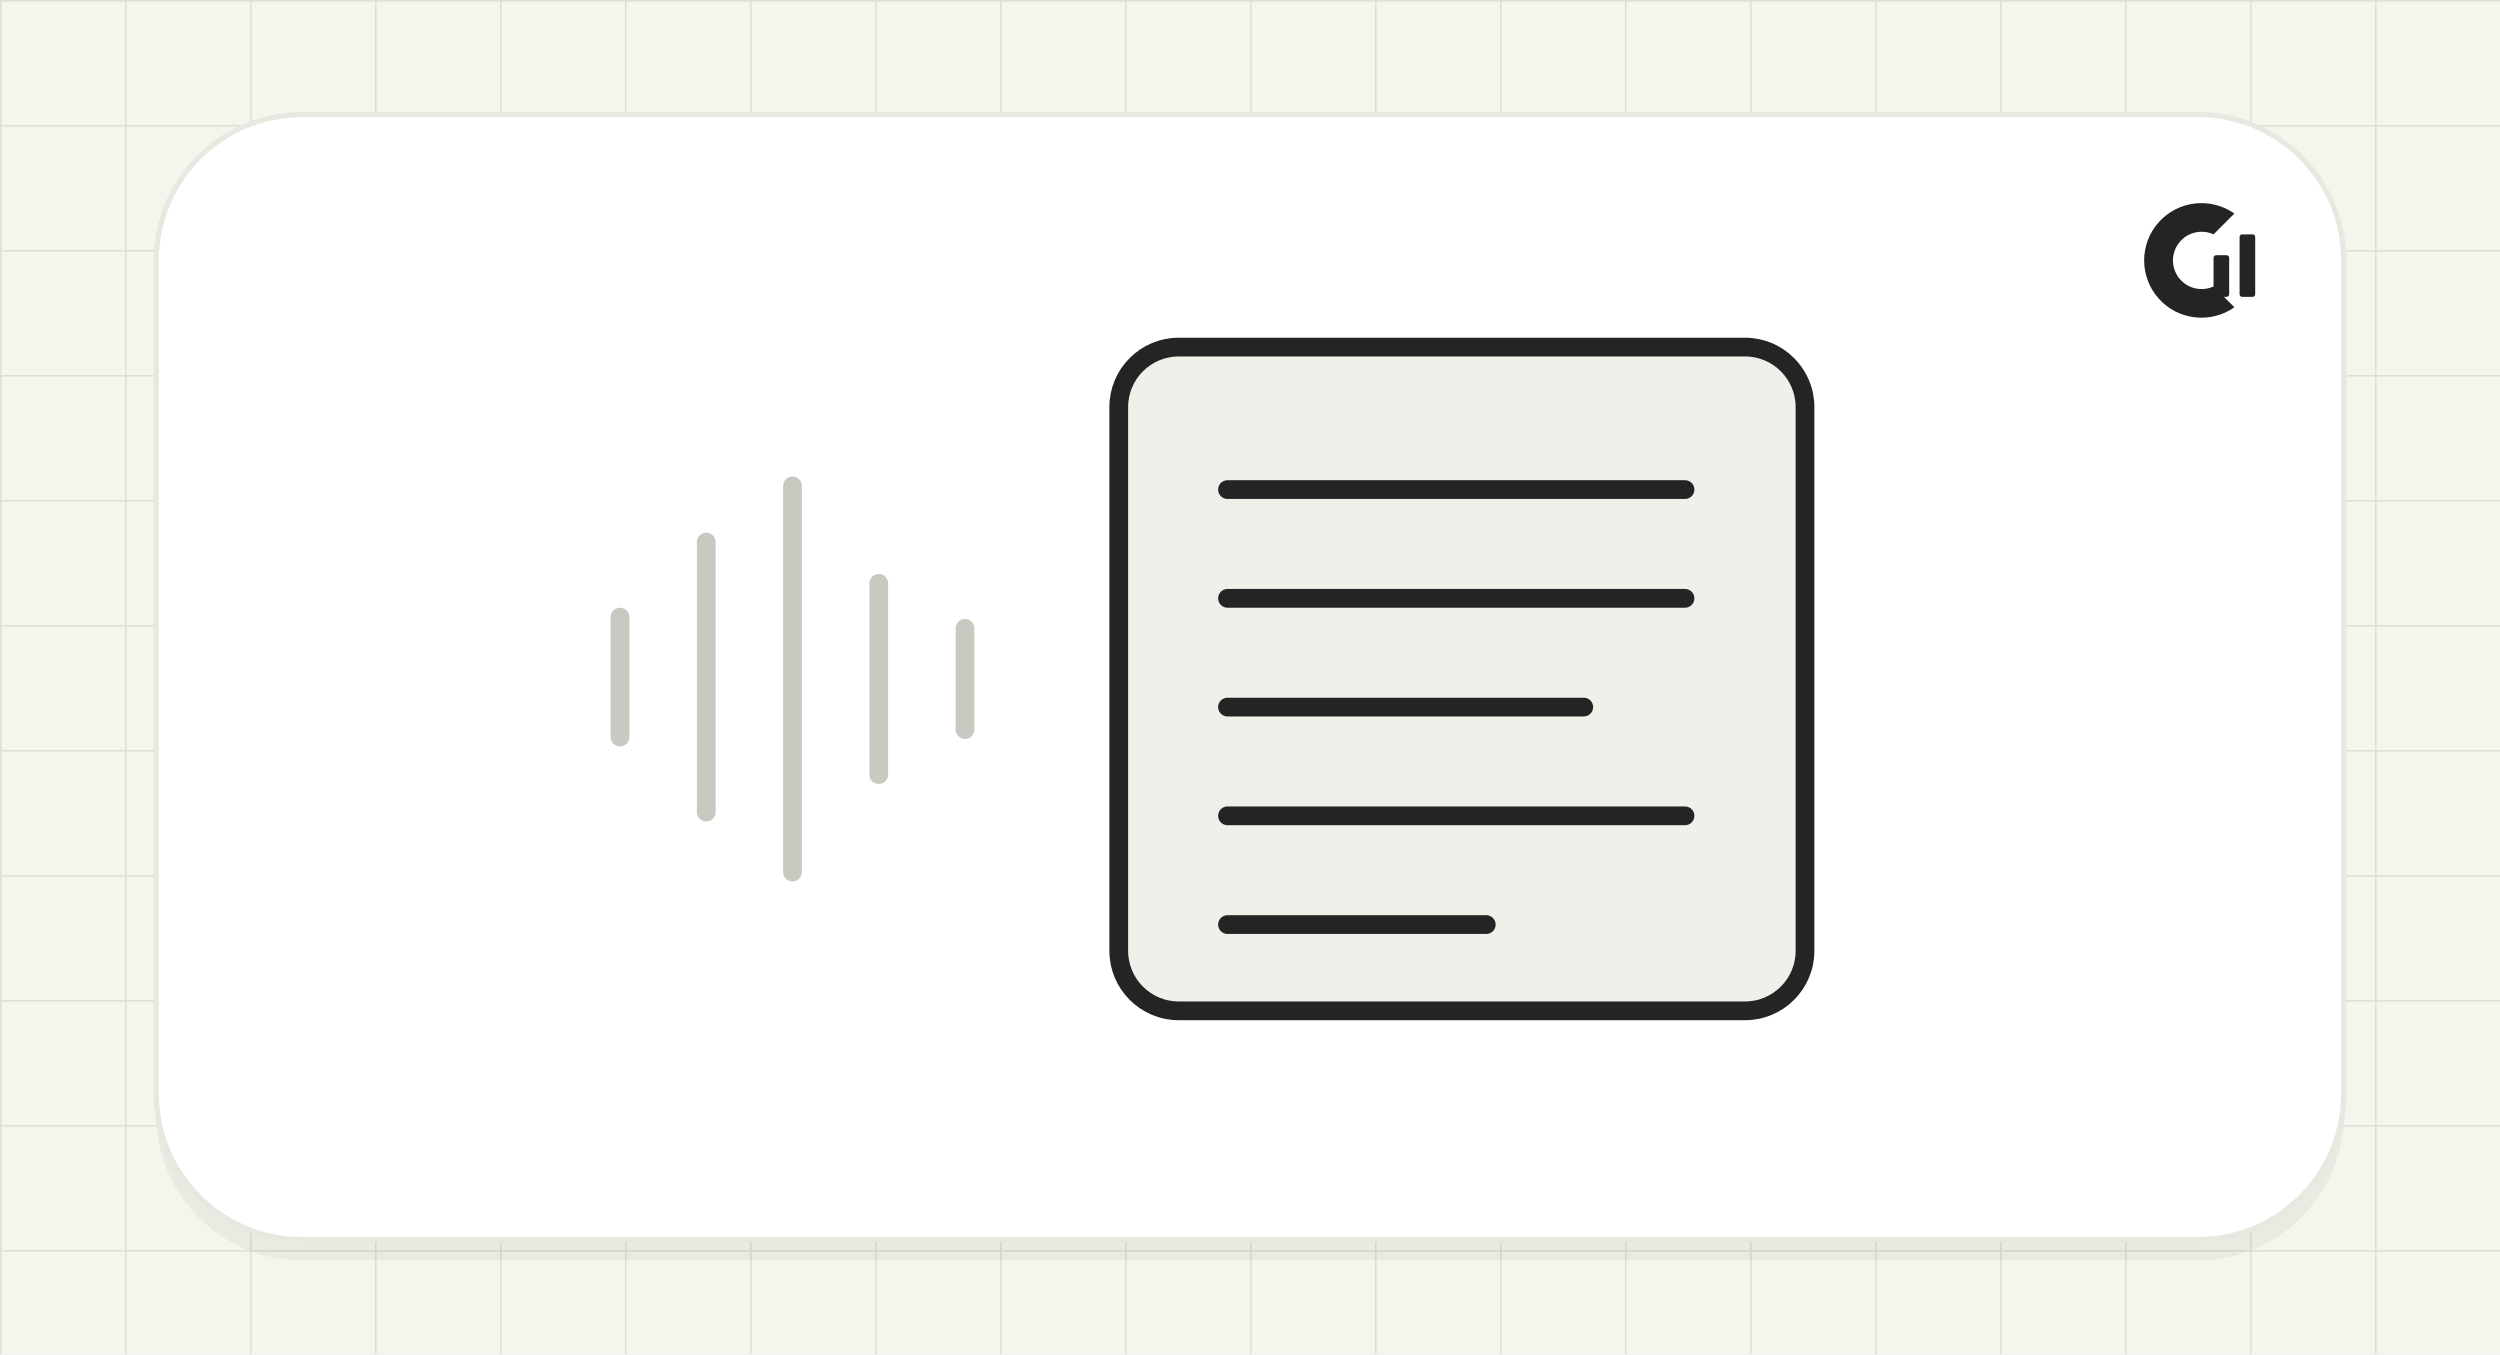
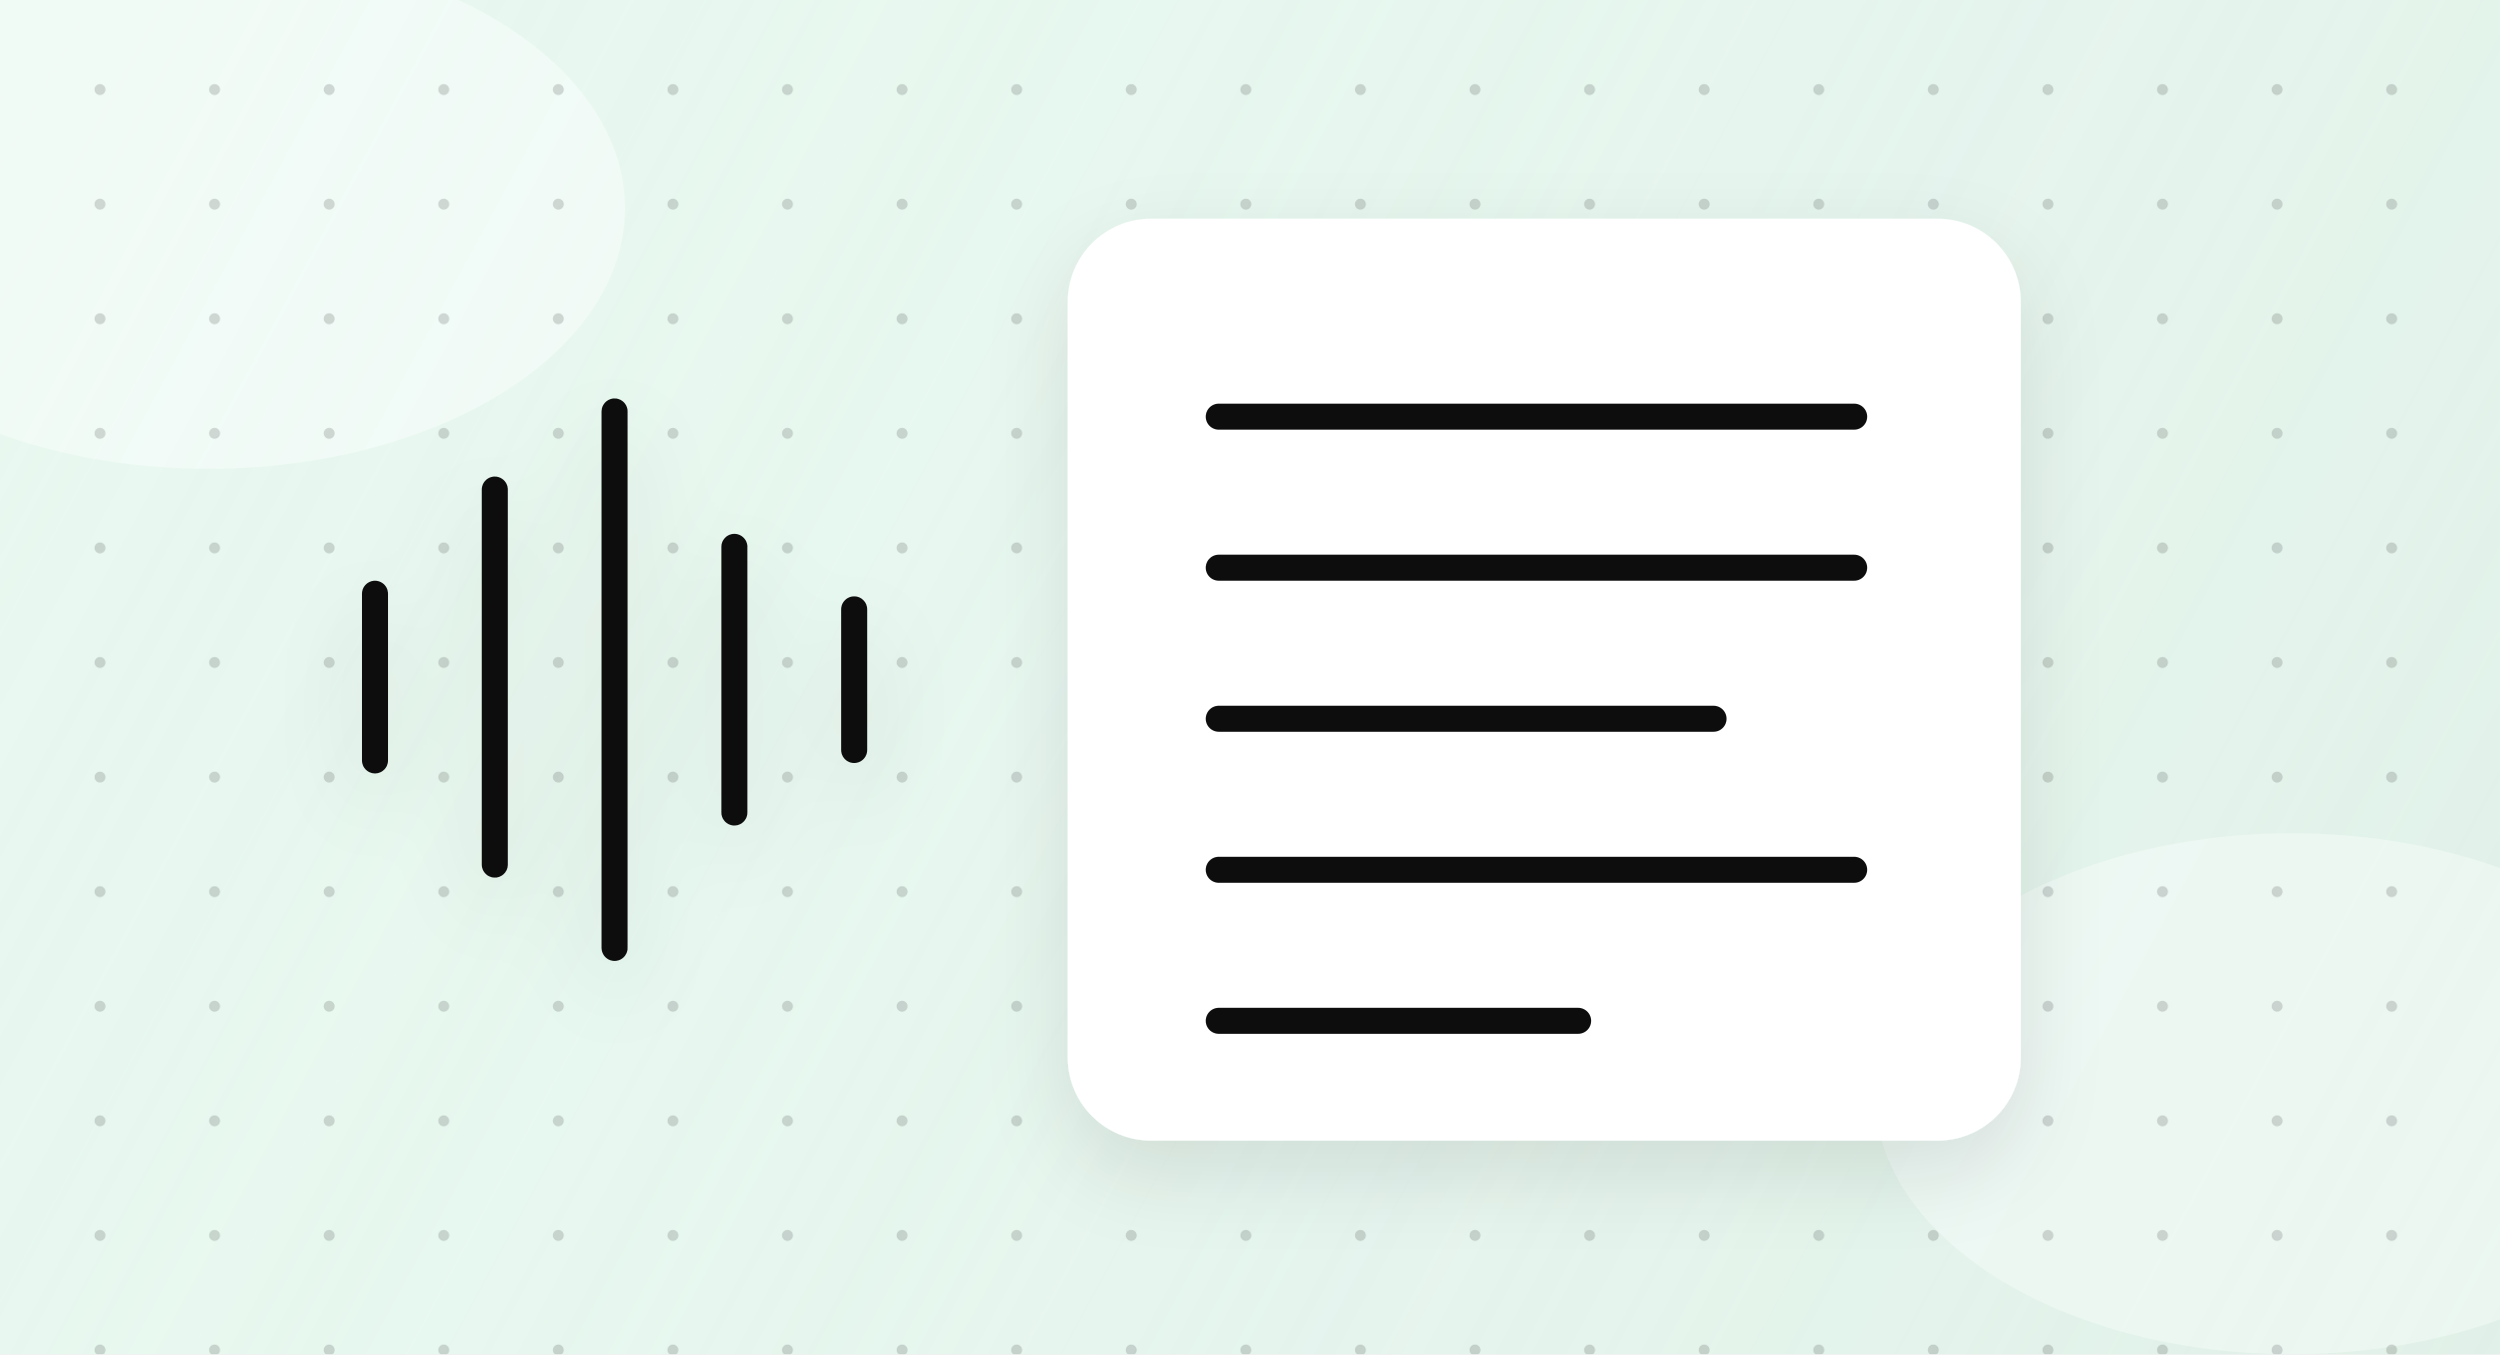
- <svg xmlns="http://www.w3.org/2000/svg" viewBox="0 0 480 260" fill="none" aria-hidden="true" data-cover-system="compare-v2">
+ <svg xmlns="http://www.w3.org/2000/svg" viewBox="0 0 480 260" fill="none" role="img" aria-hidden="true">
+   <rect width="480" height="260" fill="#E8F8F0" />
+   <rect width="480" height="260" fill="url(#wash-transcription-tools)" opacity="0.85" />
  <defs>
-     <pattern id="grid" width="24" height="24" patternUnits="userSpaceOnUse">
-       <path d="M24 0H0V24" stroke="#DEDED7" stroke-width="0.6" />
+     <linearGradient id="wash-transcription-tools" x1="0" y1="0" x2="480" y2="260" gradientUnits="userSpaceOnUse">
+       <stop stop-color="#E8F8F0" stop-opacity="0.0" />
+       <stop offset="1" stop-color="#D0DFD8" stop-opacity="0.35" />
+     </linearGradient>
+     <filter id="soft-transcription-tools" x="-20%" y="-20%" width="140%" height="140%">
+       <feDropShadow dx="0" dy="6" stdDeviation="8" flood-color="#111111" flood-opacity="0.10" />
+     </filter>
+     <pattern id="dots-transcription-tools" width="22" height="22" patternUnits="userSpaceOnUse" patternTransform="translate(18,16)">
+       <circle cx="1.2" cy="1.2" r="1.05" fill="#111111" opacity="0.35" />
    </pattern>
  </defs>
-   <rect width="480" height="260" fill="#F5F4ED" />
-   <rect width="480" height="260" fill="url(#grid)" />
-   <rect x="30" y="26" width="420" height="216" rx="28" fill="#242424" opacity=".055" />
-   <rect x="30" y="22" width="420" height="216" rx="28" fill="#FFFFFF" stroke="#E8E7E0" />
-   <g transform="translate(67.2 36.4) scale(.72)">
-     <g stroke="#242424" stroke-width="5" stroke-linecap="round" stroke-linejoin="round" data-cover-art="true">
-       <rect x="205" y="42" width="183" height="177" rx="16" fill="#F0F0EB" />
+   <ellipse cx="40" cy="40" rx="80" ry="50" fill="#FFFFFF" opacity="0.4" />
+   <ellipse cx="440" cy="210" rx="80" ry="50" fill="#FFFFFF" opacity="0.35" />
+   <rect width="480" height="260" fill="url(#dots-transcription-tools)" opacity="0.45" />
+   <g filter="url(#soft-transcription-tools)">
+     <g stroke="#111111" stroke-width="5" stroke-linecap="round" stroke-linejoin="round">
+       <rect x="205" y="42" width="183" height="177" rx="16" fill="#FFFFFF" stroke="none" />
      <path d="M234 80h122m-122 29h122m-122 29h95m-95 29h122m-122 29h69" />
-       <path d="M72 114v32m23-52v72m23-87v103m23-77v51m23-39v27" stroke="#C9C9C2" />
+       <path d="M72 114v32m23-52v72m23-87v103m23-77v51m23-39v27" stroke="#111111" />
    </g>
  </g>
-   <g transform="translate(410 38)" fill="#242424">
-     <path d="M19 3A11 11 0 1 0 19 21L15 17A5.5 5.5 0 1 1 15 7Z" />
-     <rect x="15" y="11" width="3" height="8" rx=".5" />
-     <rect x="20" y="7" width="3" height="12" rx=".5" />
-   </g>
</svg>
